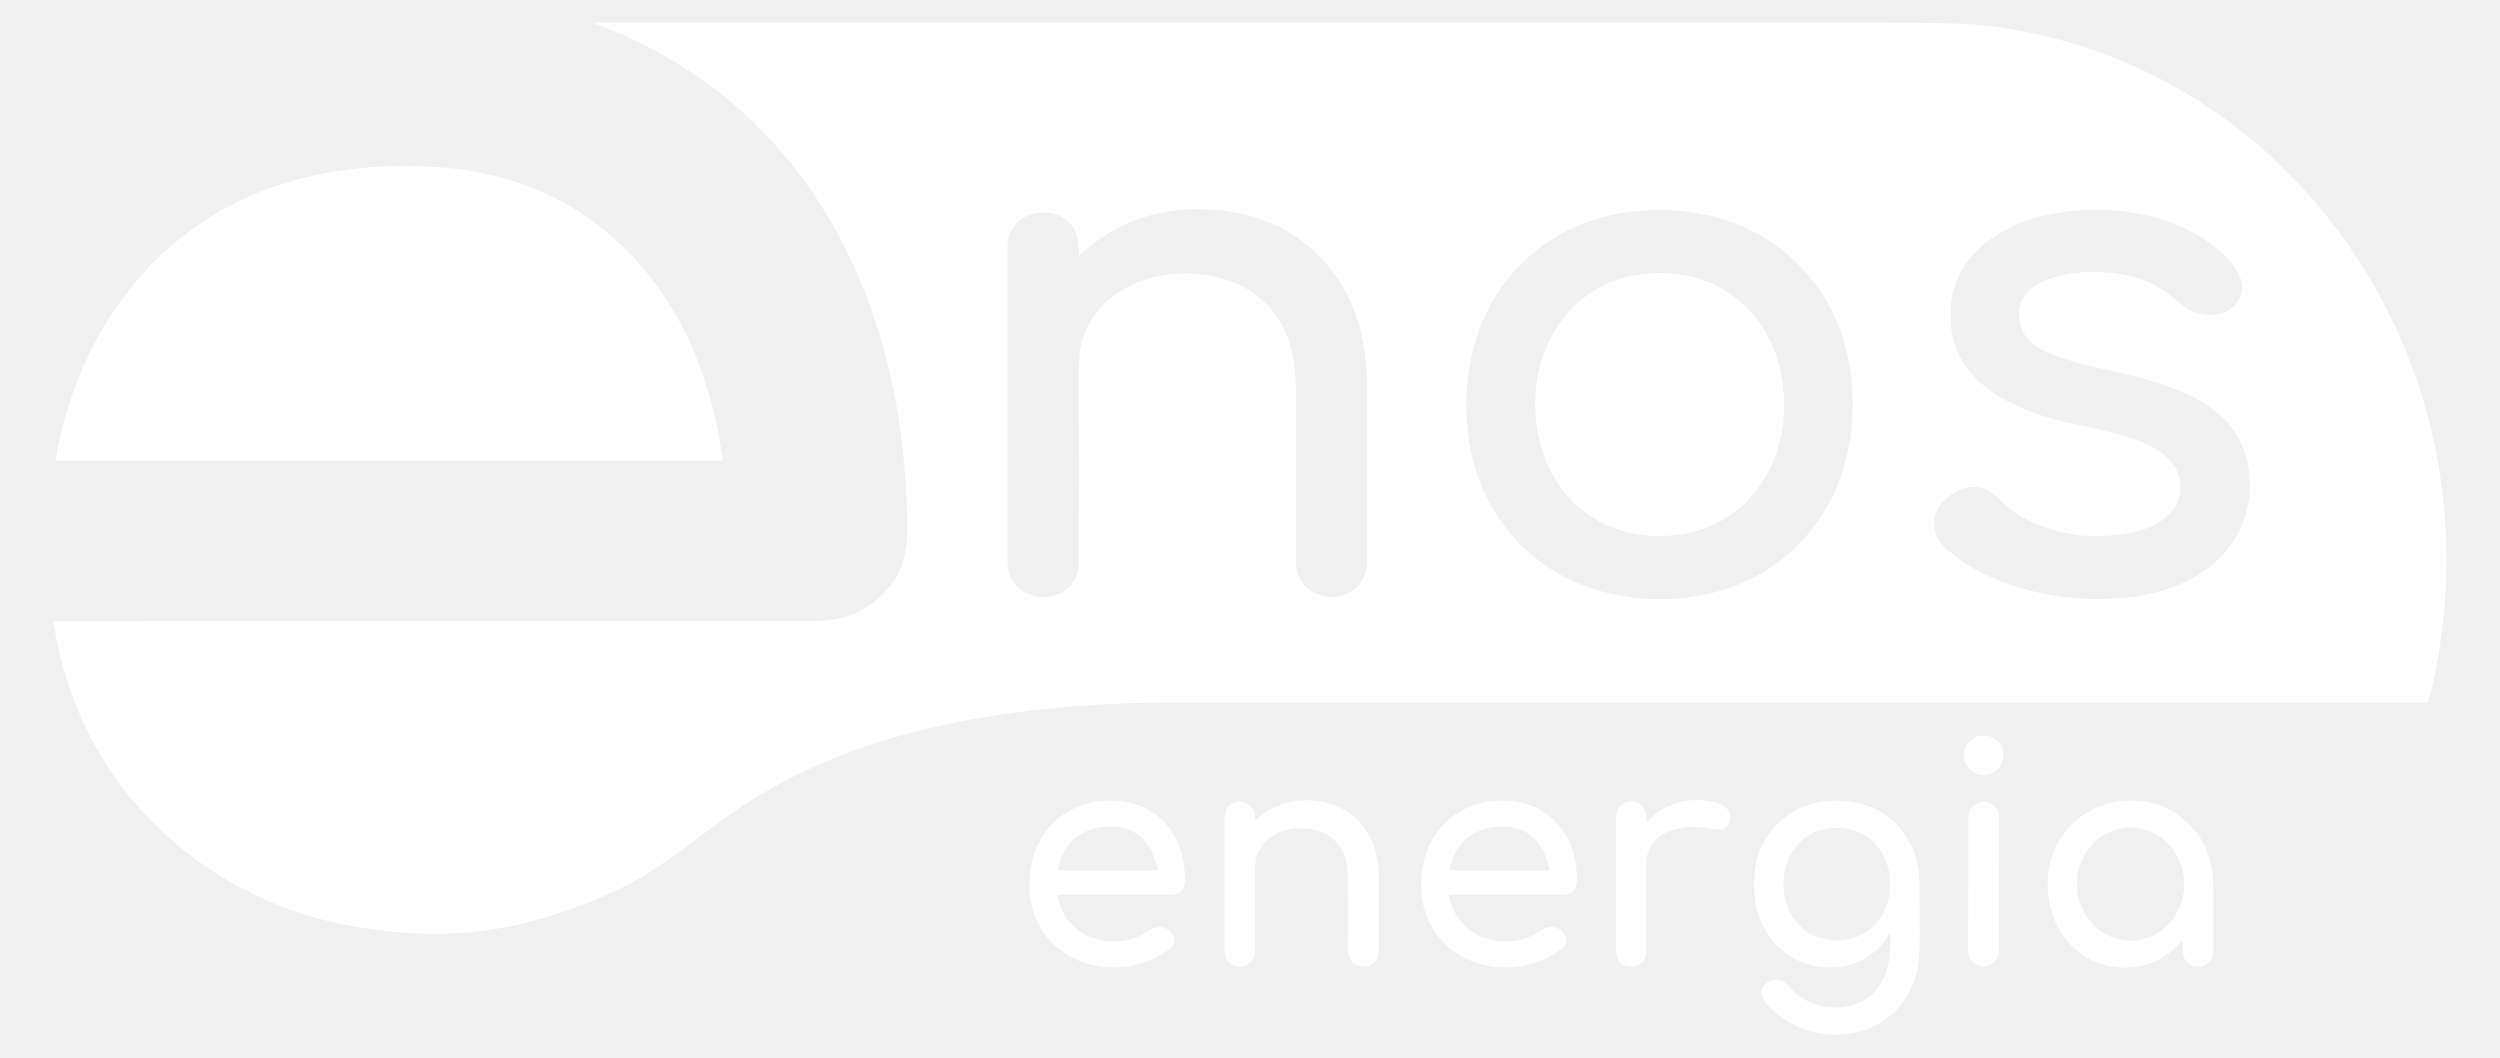
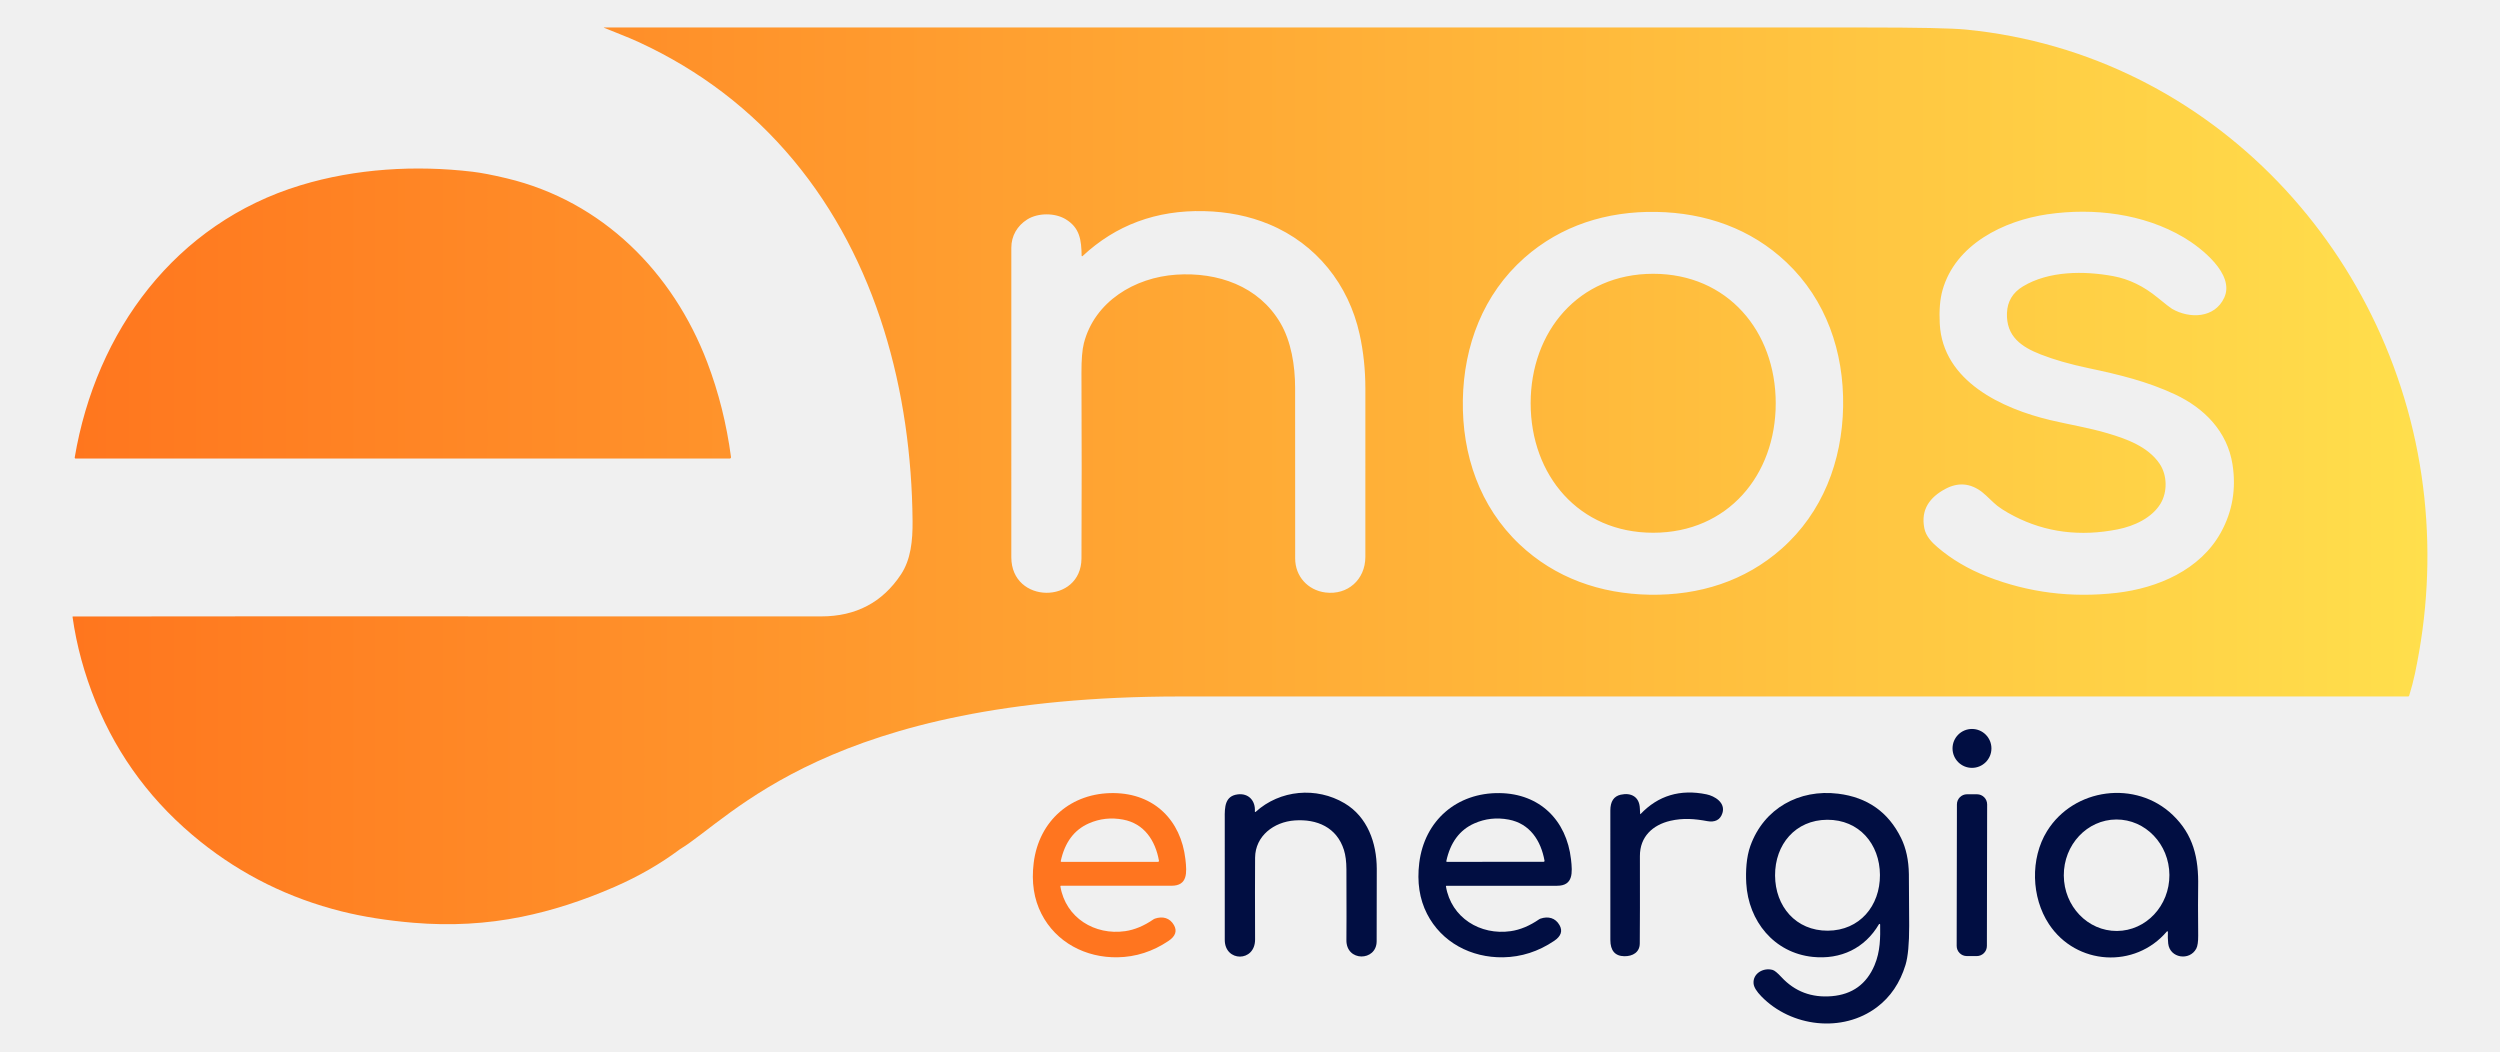
- <svg xmlns="http://www.w3.org/2000/svg" id="Livello_1" version="1.1" viewBox="0 0 1268.8 536.67">
+ <svg xmlns="http://www.w3.org/2000/svg" id="Livello_1" version="1.1" viewBox="0 0 1920 807.18">
  <defs>
    <style>
      .st0 {
-         fill: #fff;
+         fill: #ff751f;
+       }
+ 
+       .st1 {
+         fill: url(#Sfumatura_senza_nome);
+       }
+ 
+       .st2 {
+         fill: #010e42;
      }
    </style>
+     <linearGradient id="Sfumatura_senza_nome" data-name="Sfumatura senza nome" x1="55.73" y1="441.74" x2="1864.26" y2="441.74" gradientTransform="translate(0 807.18) scale(1 -1)" gradientUnits="userSpaceOnUse">
+       <stop offset="0" stop-color="#ff761e" />
+       <stop offset="1" stop-color="#ffdf4c" />
+     </linearGradient>
  </defs>
-   <path class="st0" d="M27.17,315.44c0-.09.05-.17.13-.18h.02c2.62-.09,131.26-.11,385.91-.05,17.91,0,31.64-7.22,41.19-21.67,5.06-7.67,6.06-17.32,5.96-27.54-.57-66.71-18.34-134.37-61.46-186.12-21.65-25.98-48.17-46.23-79.58-60.77-5.82-2.69-12.07-4.95-18.17-7.51-.03,0-.05-.03-.04-.06,0-.03.03-.05.06-.04,269.04.05,485.66.04,649.86,0,27.71,0,45.33.35,52.87,1.1,126.74,12.58,222.91,116.34,236.13,241.32,3.21,30.31,1.57,60.65-4.89,91.01-.78,3.63-1.76,7.36-2.94,11.2-.07.22-.27.37-.51.37h-633.33c-181.17,0-231.62,62.95-257.94,78.77-10.04,7.52-21.3,14-33.75,19.44-16.26,7.1-32.26,12.25-47.98,15.44-17.99,3.65-36.52,4.67-55.57,3.07-13.78-1.17-26.18-3.13-37.2-5.89-27-6.77-51.23-18.73-72.69-35.89-24.48-19.57-42.5-43.59-54.09-72.03-5.92-14.57-9.93-29.22-11.98-43.96h0ZM547.57,129.21c-.12-8.14-.92-14.39-8.18-18.81-5.58-3.4-14.33-3.39-19.88.11-5.18,3.26-8.18,8.5-8.18,14.53,0,88.99-.02,142.21,0,159.67,0,24.25,36.06,24.43,36.18.61.14-30.33.14-62.18,0-95.53-.03-6.93.38-12.08,1.24-15.45,5.54-21.51,26.19-33.92,47.56-35.37,21.48-1.45,42.58,5.87,53.76,24.87,5.61,9.55,7.61,22,7.62,33.44,0,49.48.02,78.83.03,88.06,0,9.19,6.5,16.37,15.61,17.54,11.47,1.46,20.55-6.69,20.58-18.26,0-.37,0-29.32,0-86.85,0-9.78-1-19.17-2.99-28.16-5.62-25.44-22.24-46.48-46.69-56.63-10.18-4.23-21.37-6.49-33.58-6.77-24.58-.56-45.45,7.17-62.61,23.2-.11.11-.29.11-.39,0-.05-.05-.08-.12-.08-.19h0ZM744.17,203.66c-.48,28.2,8.75,55,29.23,74.39,18.3,17.31,41.67,25.55,67.17,25.98,25.5.42,49.12-7.02,67.99-23.71,21.12-18.68,31.25-45.17,31.73-73.36.47-28.19-8.76-55-29.24-74.38-18.29-17.32-41.66-25.55-67.16-25.98-25.5-.43-49.13,7.02-68,23.7-21.12,18.69-31.25,45.17-31.72,73.36h0ZM1045.88,107.78c-22.86,3.3-47.68,15.6-54.32,39.14-1.31,4.62-1.79,10.39-1.44,17.3,1.51,29.84,32.4,43.89,57.02,49.75,9.49,2.26,19.79,3.92,29.44,6.77,9.85,2.91,20.93,6.87,26.94,15.77,3.96,5.86,4.06,14.53.5,20.47-4.42,7.37-13.5,11.62-22.17,13.33-19.33,3.82-37.11,1.55-53.34-6.82-4.8-2.47-8.31-4.78-10.54-6.91-3.2-3.07-5.24-4.93-6.11-5.59-6-4.56-12.29-5.07-18.86-1.56-8.05,4.32-12.79,10.65-10.84,20.33.8,4.02,3.74,7.13,6.71,9.68,7.38,6.32,15.98,11.39,25.8,15.22,21.18,8.25,43.36,11.06,66.53,8.4,21.38-2.44,43.29-11.92,53.92-31.2,5.95-10.81,7.94-22.52,5.96-35.13-2.68-17.03-14.65-29.03-29.67-36.06-14.19-6.62-28.41-10.12-44.65-13.54-9.43-1.98-17.59-4.33-24.5-7.02-9.99-3.9-17.96-9.29-17.48-21.46.24-5.94,2.99-10.5,8.25-13.67,13.33-8.05,31.52-8.07,46.57-5.28,8.08,1.49,15.71,5.19,22.89,11.08,4.09,3.35,6.58,5.27,7.45,5.78,9.05,5.21,21.95,4.91,26.9-5.76,5.65-12.15-12.11-25.9-20.82-31.05-20.85-12.35-46.61-15.39-70.14-11.98h0ZM28.73,233.82c-.26,0-.46-.21-.46-.46v-.08c10.98-65.19,51.95-120.85,116.57-140.46,28.38-8.61,59.26-10.42,88.58-6.95,4.56.55,10.44,1.68,17.67,3.41,49.26,11.76,85.71,48.35,103.4,94.91,5.89,15.48,9.96,31.76,12.24,48.83.06.38-.22.74-.6.78H28.72h0ZM842.3,138.51c38.4-.02,63.21,29.64,63.23,66.74.02,37.1-24.76,66.79-63.16,66.81s-63.21-29.65-63.23-66.74c-.02-37.1,24.76-66.79,63.16-66.81ZM1006.74,373.26c5.54,0,10.03,4.49,10.03,10.03s-4.49,10.03-10.03,10.03-10.03-4.49-10.03-10.03,4.49-10.03,10.03-10.03ZM835.59,417.1c0,.07.07.11.13.1.02,0,.05,0,.06-.03,9.14-9.58,20.48-12.98,34.04-10.19,4.22.87,9.86,4.27,8.23,9.61-1.12,3.67-4,4.92-7.83,4.21-6.45-1.21-12.47-1.69-19.02-.17-9.22,2.13-15.76,8.28-15.73,18.14.05,20.63.02,35.67-.07,45.16-.05,4.46-3.57,6.62-7.99,6.55-4.78-.09-7.18-2.89-7.19-8.4,0-3.38-.02-25.64,0-66.77,0-4.6,1.78-7.31,5.35-8.12,5.35-1.21,9.68,1.08,9.87,7.08.03.94.09,1.89.15,2.84h0ZM636.92,415.83c-.02.12.08.24.21.25.07,0,.13-.02.18-.06,12.55-11.41,31.35-13.08,45.89-4.43,11.75,6.98,16.57,20.36,16.59,33.84.02,12.42,0,24.87-.06,37.33-.05,10.44-15.82,10.69-15.6-.73.07-3.81.08-15.93,0-36.35,0-4.01-.44-7.34-1.27-9.99-3.66-11.64-13.84-16.09-25.44-15.25-10.61.77-20.29,7.9-20.38,19.25-.07,9.57-.08,23.61,0,42.13.04,11.83-15.63,11.71-15.63.23.02-40.35.02-61.19,0-62.55-.1-6.13.13-11.64,6.64-12.48,5.67-.75,9.28,3.32,8.88,8.83h0ZM959.37,474.11c0-.18-.16-.32-.34-.31-.11,0-.21.07-.26.15-7.25,12.37-19.69,18.37-34.2,16.86-19.91-2.08-33.14-18.47-34.24-37.95-.34-6.21.02-13.47,2.12-19.3,6.98-19.36,25.17-29.38,45.27-26.91,15.07,1.86,25.88,9.48,32.45,22.87,2.57,5.22,3.91,11.41,4.02,18.58.07,3.65.11,12.5.15,26.57.02,9.31-.61,16.07-1.9,20.28-2.82,9.26-7.73,16.52-14.72,21.8-17.8,13.43-44.24,10.24-59.6-5.55-2.49-2.56-3.83-4.74-4.02-6.54-.56-5.17,4.97-8.51,9.85-7.1.97.28,2.47,1.51,4.5,3.69,6.9,7.45,15.57,10.72,26,9.83,10.54-.9,17.87-6.19,22-15.89,3.08-7.27,3.02-14.53,2.92-21.09h0ZM905.19,448.82c.08,15.96,10.73,28.55,27.18,28.48,16.45-.09,26.98-12.79,26.91-28.74-.08-15.95-10.73-28.54-27.18-28.47-16.45.09-26.98,12.78-26.91,28.73ZM536.88,454.12c-.16,0-.29.13-.28.3v.04c2.72,16.21,17.73,25.34,33.41,23.08,4.87-.7,9.76-2.75,14.69-6.15.19-.13.39-.24.61-.31,4.04-1.37,7.71-.43,9.86,3.32,1.72,3.02.8,5.73-2.77,8.14-8.15,5.48-16.91,8.31-26.3,8.47-16.52.29-31.75-7.73-39.25-22.41-3.9-7.61-5.23-16.37-4.01-26.26,2.69-21.9,19.43-36.3,41.38-36.02,20.81.25,34.58,14.03,36.87,34.12.79,6.96,1.2,13.66-7.19,13.66-23.01,0-42.02.02-57.02,0ZM537.08,441.78h49.93c.25,0,.45-.2.45-.44v-.08c-1.86-10.48-7.61-19.22-18.49-21.27-6.21-1.17-12.13-.51-17.75,1.98-7.55,3.35-12.36,9.83-14.42,19.44-.03.16.08.33.24.35h.06,0ZM735.73,454.12c-.16,0-.29.13-.28.3v.04c2.72,16.21,17.73,25.34,33.41,23.08,4.87-.7,9.76-2.74,14.69-6.14.19-.13.39-.24.61-.31,4.04-1.37,7.71-.43,9.86,3.32,1.72,3.02.8,5.73-2.77,8.14-8.15,5.48-16.92,8.31-26.31,8.47-16.52.28-31.75-7.74-39.24-22.42-3.9-7.62-5.23-16.38-4.01-26.27,2.69-21.9,19.44-36.3,41.39-36.01,20.81.25,34.58,14.04,36.87,34.13.79,6.96,1.19,13.66-7.2,13.66h-57.02ZM735.93,441.79l49.93-.02c.25,0,.45-.2.45-.44v-.08c-1.87-10.48-7.62-19.22-18.5-21.26-6.21-1.17-12.13-.51-17.75,1.99-7.54,3.35-12.35,9.83-14.42,19.44-.03.16.08.33.24.35h.06,0ZM1107.24,477.72c-16.42,19.3-46.71,17.45-60.76-3.75-9.22-13.91-9.72-33.93-1.04-47.98,13.78-22.31,45.85-26.57,64.88-8.33,10.57,10.14,13.4,22.09,13.08,37.01-.1,4.36-.09,12.74.02,25.15.03,3.2-.31,5.45-1,6.74-3.44,6.46-13.64,4.95-14.47-2.62-.21-1.95-.26-3.95-.15-5.99.02-.17-.11-.32-.28-.33-.11,0-.21.03-.27.11ZM1081.17,419.95c-15.04.08-27.16,13.01-27.08,28.89h0c.09,15.87,12.34,28.68,27.38,28.6,15.04-.08,27.16-13.01,27.08-28.89h0c-.09-15.87-12.34-28.68-27.38-28.6ZM998.86,482.59l.12-67.89c0-4.3,3.5-7.77,7.79-7.77h.02c4.3,0,7.77,3.5,7.77,7.79l-.12,67.89c0,4.3-3.5,7.77-7.79,7.77h-.02c-4.3,0-7.77-3.5-7.77-7.79Z" />
+   <path class="st1" d="M55.73,473.74c-.01-.13.07-.26.2-.27h.03c3.91-.13,195.46-.16,574.68-.07,26.67,0,47.12-10.75,61.33-32.27,7.54-11.42,9.02-25.8,8.88-41.01-.86-99.34-27.31-200.1-91.52-277.17-32.24-38.69-71.74-68.85-118.51-90.5-8.67-4.01-17.97-7.37-27.05-11.19-.04,0-.07-.04-.06-.09,0-.04.04-.07.09-.06,400.65.07,723.23.06,967.74,0,41.27-.01,67.51.53,78.72,1.64,188.74,18.73,331.95,173.24,351.63,359.37,4.78,45.14,2.34,90.31-7.28,135.53-1.15,5.4-2.62,10.96-4.38,16.68-.1.33-.4.56-.76.56h-943.13c-269.78,0-344.92,93.75-384.12,117.3-14.95,11.2-31.72,20.85-50.26,28.95-24.22,10.58-48.04,18.25-71.46,22.99-26.8,5.43-54.38,6.96-82.76,4.58-20.53-1.74-38.98-4.66-55.39-8.77-40.21-10.08-76.29-27.9-108.24-53.45-36.45-29.15-63.29-64.91-80.55-107.26-8.82-21.69-14.78-43.52-17.85-65.47h0ZM830.69,196.41c-.19-12.12-1.37-21.42-12.19-28.01-8.31-5.06-21.34-5.05-29.61.16-7.71,4.86-12.19,12.66-12.19,21.64-.01,132.52-.03,211.77-.01,237.77.01,36.11,53.69,36.38,53.88.91.21-45.17.21-92.59-.01-142.25-.04-10.32.57-17.99,1.85-23.01,8.25-32.03,39-50.52,70.83-52.67,31.99-2.15,63.42,8.74,80.06,37.03,8.35,14.23,11.33,32.76,11.35,49.8.01,73.68.03,117.4.04,131.14.01,13.68,9.68,24.37,23.25,26.11,17.08,2.18,30.6-9.96,30.65-27.2,0-.56.01-43.66.01-129.34,0-14.57-1.48-28.55-4.45-41.94-8.37-37.89-33.11-69.22-69.53-84.33-15.17-6.3-31.83-9.66-50-10.08-36.6-.84-67.68,10.68-93.24,34.55-.17.16-.43.16-.58,0-.07-.07-.11-.19-.11-.29h0ZM1123.47,307.28c-.71,41.99,13.03,81.9,43.53,110.78,27.25,25.77,62.05,38.04,100.02,38.69,37.97.63,73.15-10.45,101.25-35.31,31.46-27.82,46.54-67.26,47.25-109.24.7-41.98-13.04-81.9-43.55-110.77-27.24-25.79-62.03-38.04-100.01-38.69-37.97-.64-73.17,10.45-101.26,35.29-31.46,27.84-46.54,67.26-47.24,109.24h0ZM1572.76,164.51c-34.04,4.92-71,23.23-80.89,58.28-1.95,6.88-2.67,15.47-2.14,25.76,2.25,44.44,48.25,65.35,84.91,74.09,14.13,3.36,29.48,5.84,43.85,10.08,14.67,4.33,31.17,10.23,40.12,23.49,5.9,8.72,6.04,21.64.74,30.49-6.59,10.98-20.1,17.3-33.01,19.86-28.78,5.69-55.26,2.31-79.44-10.15-7.14-3.68-12.37-7.11-15.69-10.29-4.76-4.58-7.8-7.34-9.09-8.32-8.94-6.78-18.3-7.55-28.08-2.32-11.99,6.43-19.04,15.86-16.14,30.28,1.2,5.99,5.57,10.62,9.99,14.41,10.99,9.41,23.8,16.96,38.41,22.66,31.54,12.29,64.57,16.46,99.08,12.52,31.84-3.63,64.47-17.75,80.29-46.47,8.87-16.09,11.83-33.54,8.88-52.31-3.99-25.36-21.82-43.23-44.19-53.69-21.12-9.86-42.31-15.07-66.49-20.17-14.04-2.95-26.2-6.44-36.49-10.45-14.88-5.8-26.74-13.84-26.03-31.96.36-8.85,4.45-15.64,12.29-20.35,19.86-11.99,46.94-12.02,69.35-7.87,12.03,2.22,23.39,7.73,34.08,16.51,6.09,4.99,9.79,7.85,11.09,8.61,13.47,7.75,32.68,7.31,40.05-8.58,8.41-18.09-18.03-38.57-31-46.24-31.05-18.39-69.4-22.92-104.45-17.85h0ZM58.05,352.19c-.38,0-.68-.31-.68-.68v-.11c16.35-97.08,77.36-179.97,173.6-209.16,42.26-12.81,88.25-15.52,131.91-10.35,6.78.81,15.55,2.49,26.31,5.07,73.35,17.52,127.63,72,153.99,141.34,8.77,23.05,14.84,47.29,18.23,72.71.09.57-.33,1.1-.9,1.17H58.04h.01ZM1269.6,210.27c57.19-.03,94.13,44.14,94.16,99.39.03,55.25-36.87,99.46-94.06,99.49-57.19.03-94.13-44.16-94.16-99.39-.03-55.25,36.87-99.46,94.06-99.49Z" />
+   <circle class="st2" cx="1514.48" cy="574.78" r="14.94" />
+   <path class="st2" d="M1259.61,625.13c.01.1.1.16.2.14.03,0,.07-.01.09-.04,13.61-14.27,30.5-19.33,50.69-15.18,6.29,1.3,14.68,6.36,12.26,14.31-1.67,5.46-5.96,7.33-11.66,6.27-9.61-1.8-18.57-2.52-28.32-.26-13.73,3.18-23.46,12.33-23.42,27.01.07,30.72.03,53.12-.1,67.25-.07,6.64-5.32,9.86-11.9,9.75-7.11-.13-10.69-4.3-10.7-12.52-.01-5.03-.03-38.19-.01-99.44,0-6.86,2.65-10.89,7.97-12.09,7.97-1.8,14.41,1.61,14.7,10.55.04,1.4.13,2.81.23,4.23h0Z" />
+   <path class="st2" d="M963.75,623.25c-.03.19.11.36.31.37.1,0,.2-.03.27-.09,18.69-16.99,46.68-19.47,68.33-6.6,17.5,10.39,24.67,30.32,24.7,50.39.03,18.5,0,37.03-.09,55.59-.07,15.55-23.56,15.92-23.23-1.08.1-5.67.11-23.72.01-54.14-.01-5.97-.66-10.93-1.9-14.88-5.45-17.33-20.61-23.96-37.89-22.71-15.79,1.14-30.22,11.76-30.35,28.66-.1,14.25-.11,35.16-.01,62.73.06,17.62-23.28,17.43-23.28.34.03-60.08.03-91.13-.01-93.15-.14-9.12.2-17.33,9.89-18.59,8.44-1.11,13.83,4.95,13.23,13.14h0Z" />
+   <path class="st2" d="M1443.94,710.02c0-.27-.24-.47-.51-.46-.16,0-.31.1-.38.23-10.79,18.42-29.32,27.35-50.93,25.1-29.65-3.09-49.35-27.51-50.99-56.52-.51-9.25.03-20.06,3.16-28.74,10.39-28.84,37.49-43.75,67.42-40.07,22.44,2.77,38.54,14.11,48.32,34.05,3.82,7.77,5.82,16.99,5.99,27.67.1,5.43.17,18.62.23,39.57.03,13.87-.91,23.93-2.82,30.2-4.2,13.78-11.52,24.6-21.92,32.46-26.51,20-65.88,15.25-88.76-8.27-3.71-3.81-5.7-7.06-5.99-9.74-.84-7.7,7.4-12.67,14.67-10.58,1.44.41,3.68,2.25,6.7,5.5,10.28,11.09,23.19,15.96,38.71,14.64,15.69-1.34,26.61-9.22,32.76-23.66,4.59-10.82,4.49-21.64,4.35-31.4h0ZM1363.25,672.36c.11,23.76,15.98,42.52,40.48,42.41,24.5-.13,40.18-19.04,40.07-42.8-.11-23.75-15.98-42.51-40.48-42.39-24.5.13-40.18,19.03-40.07,42.79Z" />
+   <path class="st0" d="M814.78,680.26c-.24,0-.43.2-.41.44v.06c4.05,24.13,26.4,37.73,49.75,34.37,7.26-1.04,14.54-4.09,21.88-9.15.29-.2.58-.36.91-.46,6.02-2.04,11.49-.64,14.68,4.95,2.57,4.5,1.2,8.54-4.12,12.12-12.13,8.17-25.19,12.37-39.17,12.61-24.6.43-47.28-11.52-58.46-33.37-5.8-11.33-7.78-24.37-5.97-39.1,4.01-32.61,28.94-54.05,61.62-53.64,30.99.37,51.5,20.9,54.91,50.82,1.18,10.36,1.78,20.34-10.7,20.34-34.27.01-62.57.03-84.91.01ZM815.08,661.89h74.35c.37,0,.67-.3.67-.66v-.11c-2.77-15.61-11.33-28.62-27.54-31.67-9.25-1.74-18.06-.76-26.43,2.95-11.25,4.99-18.4,14.64-21.48,28.95-.04.24.11.48.36.53h.09-.01Z" />
+   <path class="st2" d="M1110.89,680.26c-.24,0-.43.2-.41.44v.06c4.05,24.13,26.4,37.73,49.75,34.37,7.26-1.04,14.54-4.08,21.88-9.14.29-.2.58-.36.91-.46,6.02-2.04,11.49-.64,14.68,4.95,2.57,4.5,1.2,8.54-4.12,12.12-12.13,8.17-25.2,12.37-39.18,12.61-24.6.41-47.28-11.53-58.44-33.38-5.8-11.35-7.78-24.39-5.97-39.11,4.01-32.61,28.95-54.05,61.63-53.62,30.99.37,51.5,20.91,54.91,50.83,1.18,10.36,1.77,20.34-10.72,20.34h-84.91ZM1111.19,661.9l74.35-.03c.37,0,.67-.3.67-.66v-.11c-2.78-15.61-11.35-28.62-27.55-31.66-9.25-1.74-18.06-.76-26.43,2.96-11.23,4.99-18.39,14.64-21.47,28.95-.04.24.11.48.36.53h.09-.01Z" />
+   <path class="st2" d="M1664.13,715.4c-24.45,28.74-69.56,25.98-90.48-5.59-13.73-20.71-14.47-50.53-1.55-71.46,20.53-33.23,68.28-39.57,96.61-12.4,15.74,15.09,19.96,32.9,19.47,55.12-.14,6.49-.13,18.97.03,37.45.04,4.76-.46,8.11-1.48,10.03-5.12,9.62-20.31,7.37-21.55-3.91-.31-2.91-.38-5.89-.23-8.92.03-.26-.16-.47-.41-.5-.16-.01-.31.04-.4.17ZM1625.32,629.37c-22.39.11-40.45,19.37-40.32,43.02h0c.13,23.63,18.37,42.7,40.78,42.59,22.39-.11,40.45-19.37,40.32-43.02h0c-.13-23.63-18.37-42.7-40.78-42.59Z" />
+   <rect class="st2" x="1452.29" y="660.52" width="124.27" height="23.21" rx="7.78" ry="7.78" transform="translate(839.6586 2185.38) rotate(-89.9)" />
</svg>
